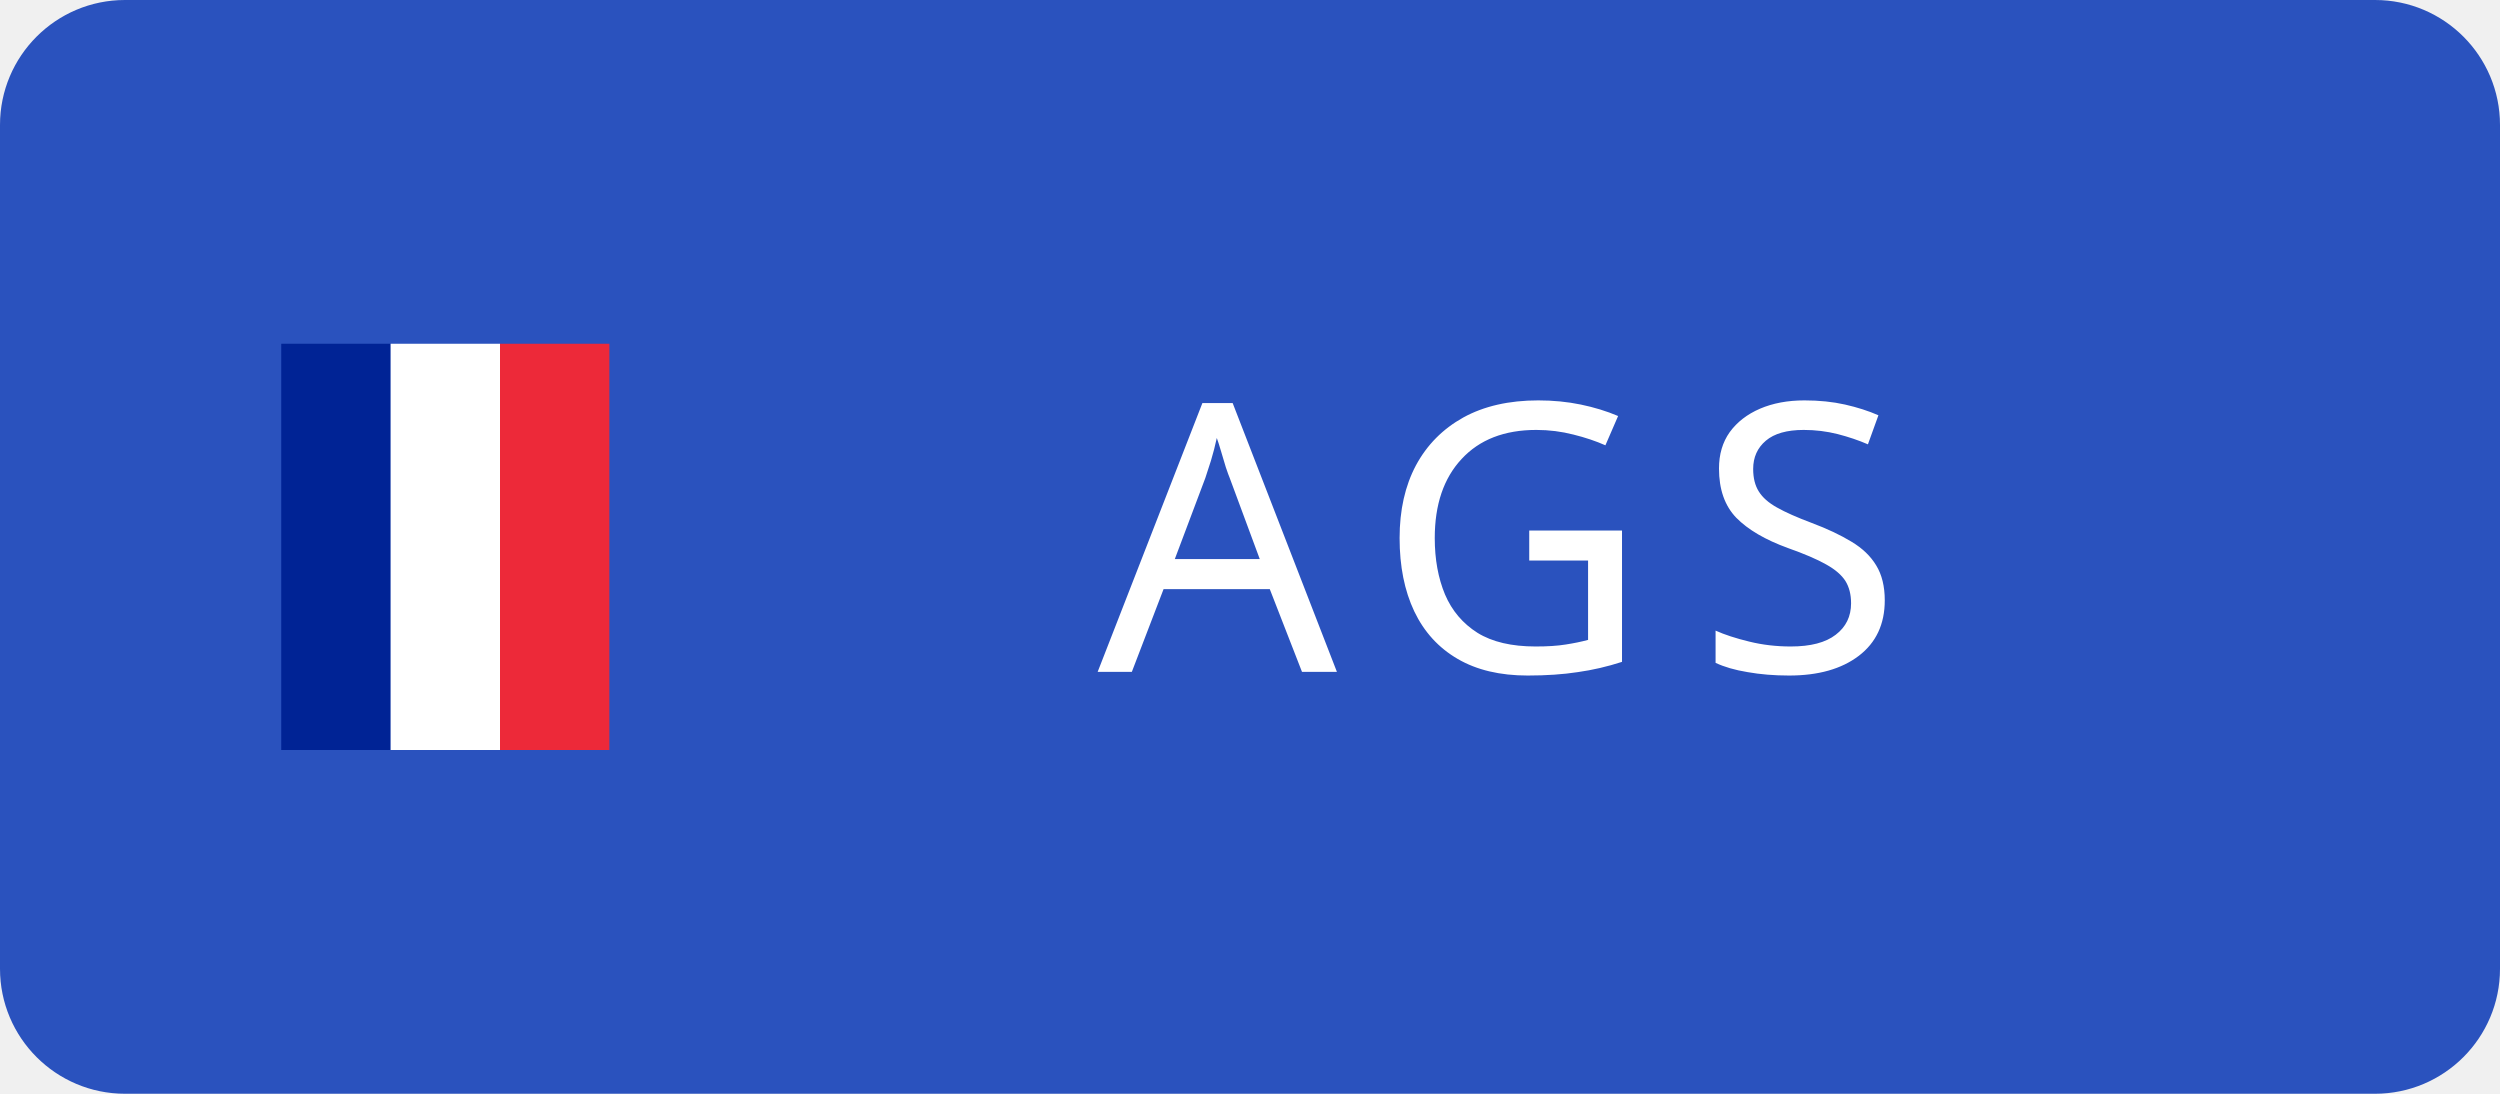
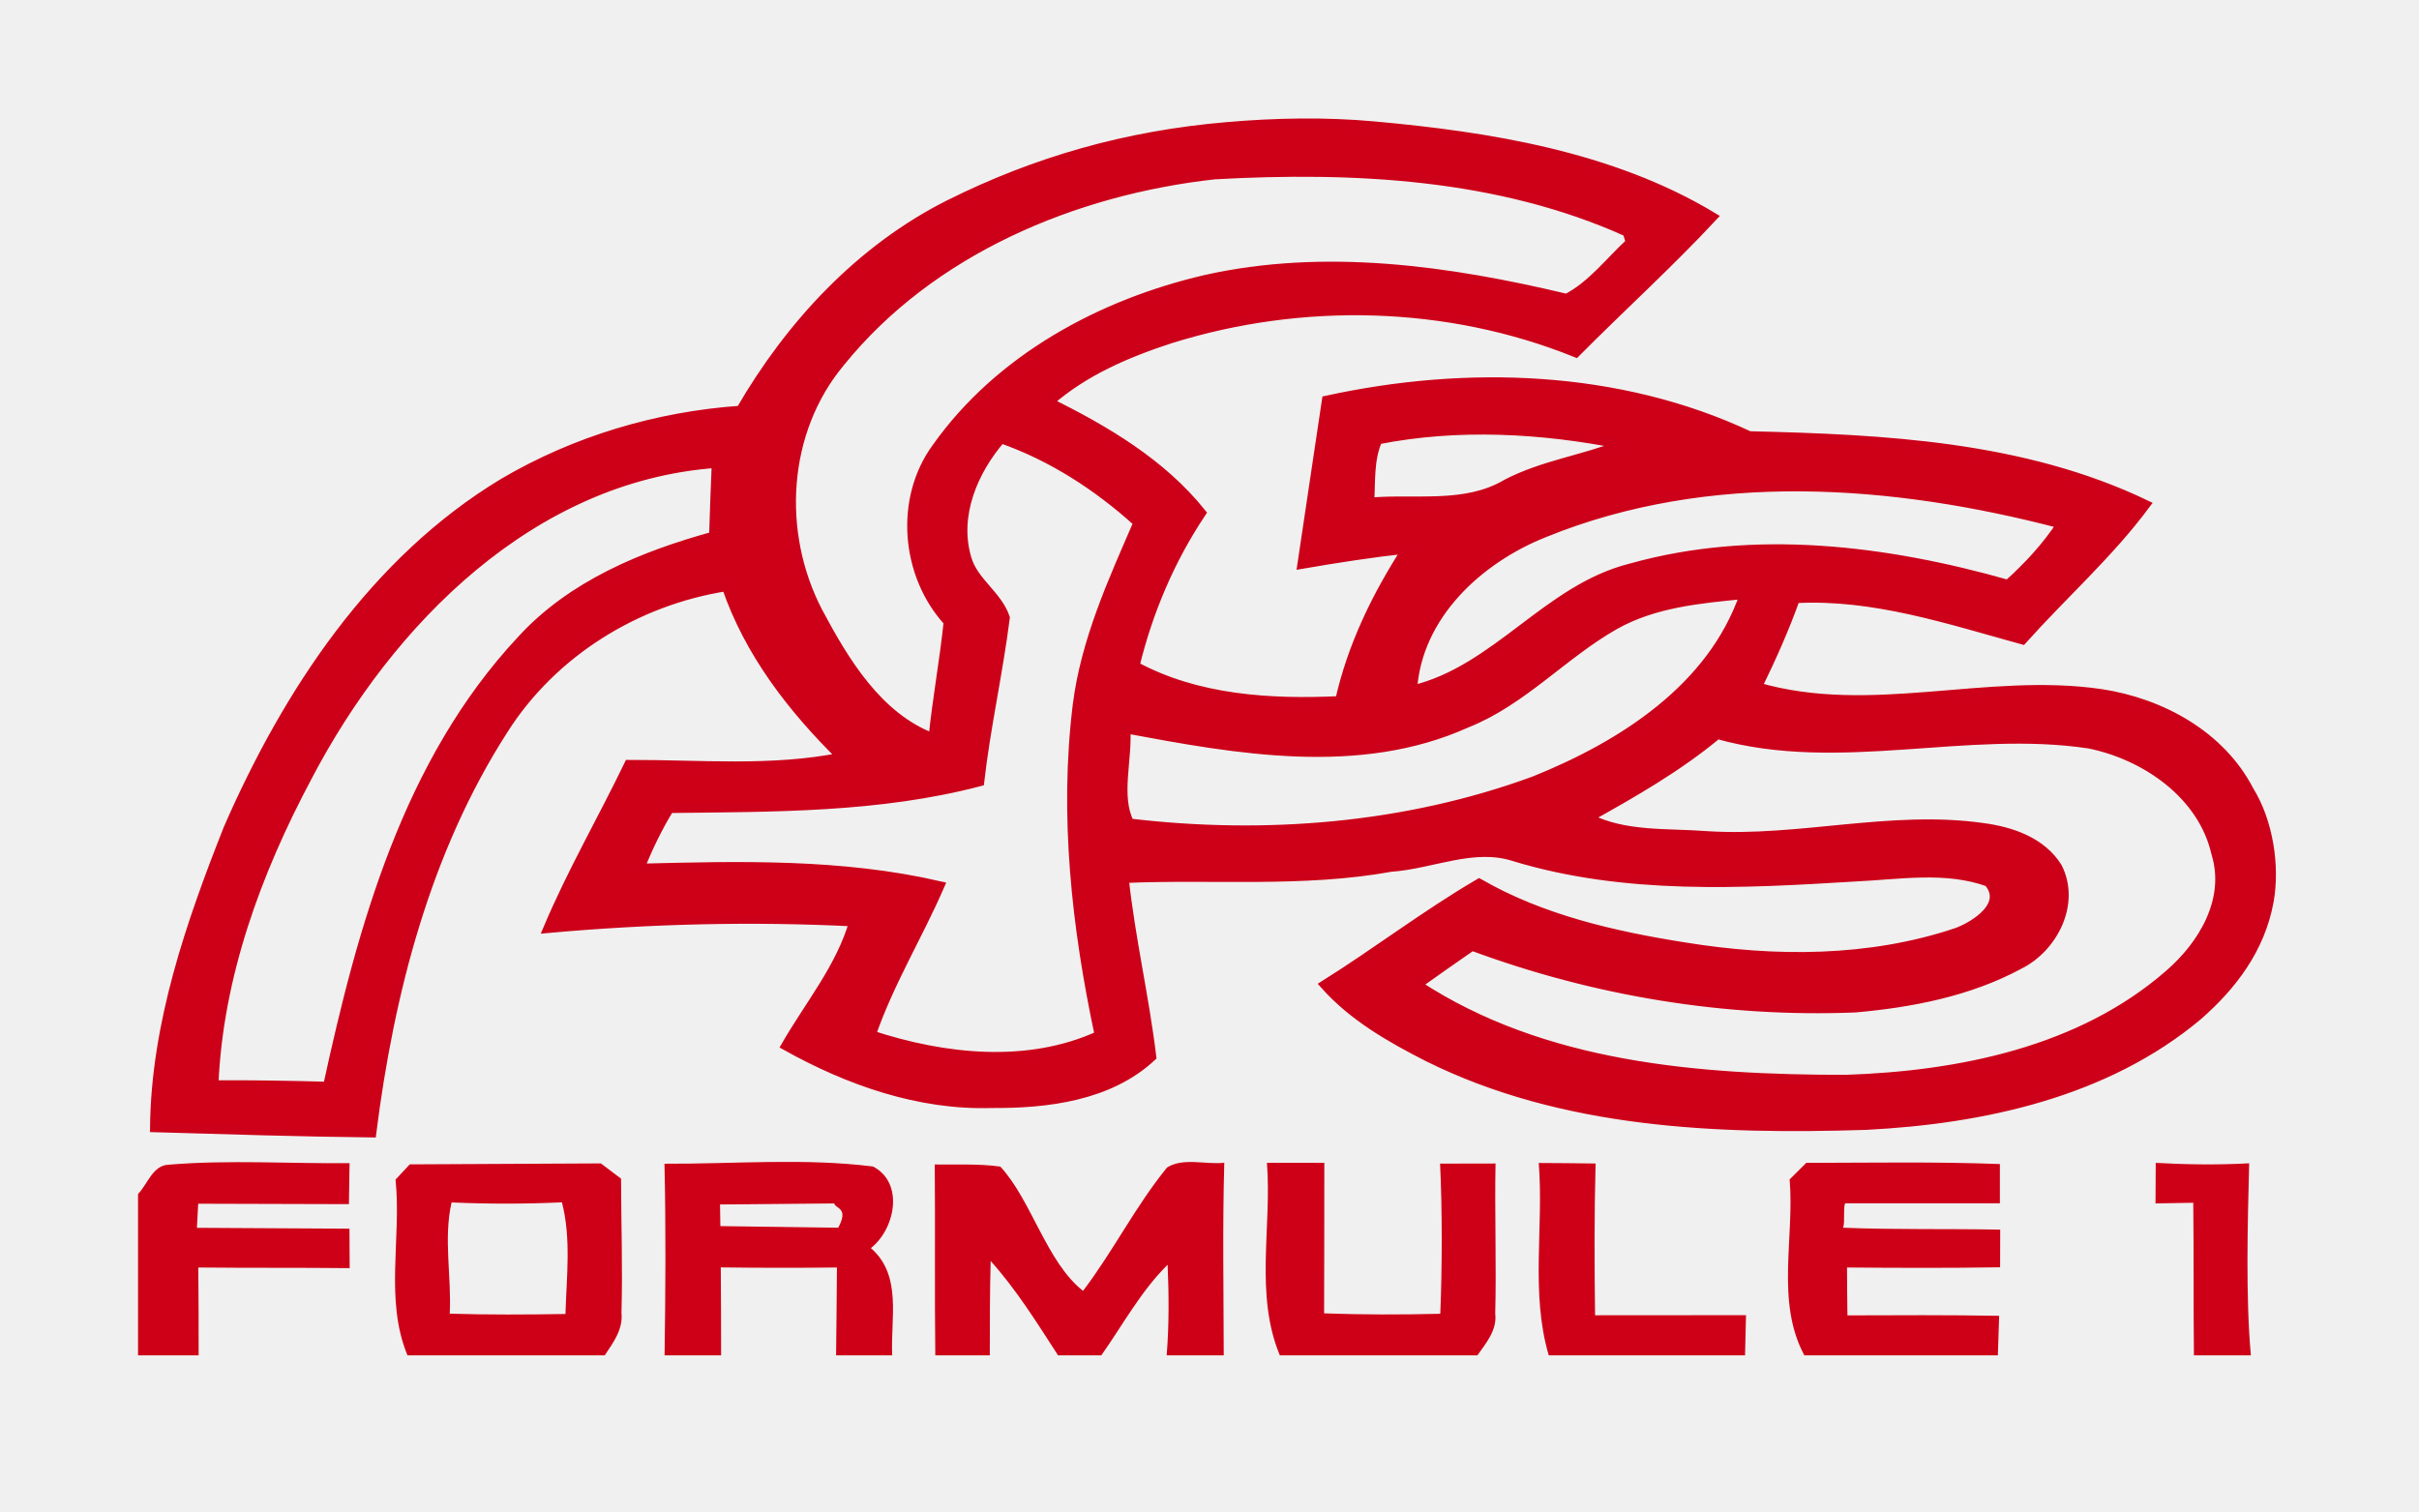
- <svg xmlns="http://www.w3.org/2000/svg" viewBox="0 0 160 70">
-   <rect width="160" height="70" rx="8" fill="#2A52BE" />
-   <rect x="18" y="22" width="7" height="26" fill="#002395" />
-   <rect x="25" y="22" width="7" height="26" fill="#ffffff" />
-   <rect x="32" y="22" width="7" height="26" fill="#ED2939" />
-   <text x="96" y="43" fill="#ffffff" font-family="Arial Black, Impact, sans-serif" font-size="24" letter-spacing="3" text-anchor="middle">AGS</text>
+ <svg xmlns="http://www.w3.org/2000/svg" clip-rule="evenodd" stroke-miterlimit="10" viewBox="0 0 226.77 141.73">
+   <defs />
+   <g>
+     <path d="M 89.01 19.15 C 97.09 15.12 105.54 12.69 114.96 11.88 C 119.57 11.48 124.21 11.39 128.83 11.81 C 139.53 12.78 151.03 14.60 160.56 20.34 C 156.45 24.75 151.98 28.80 147.73 33.08 C 135.71 28.23 122.06 27.92 109.73 31.77 C 105.65 33.10 101.59 34.83 98.34 37.71 C 103.64 40.33 108.88 43.42 112.63 48.09 C 109.71 52.46 107.64 57.34 106.40 62.44 C 112.25 65.61 119.08 66.00 125.59 65.70 C 126.74 60.58 129.03 55.87 131.87 51.48 C 128.58 51.84 125.31 52.35 122.05 52.91 C 122.80 47.78 123.60 42.66 124.35 37.53 C 137.44 34.67 151.72 35.10 163.99 40.86 C 176.55 41.16 189.61 41.78 201.15 47.31 C 197.75 51.90 193.42 55.74 189.60 60.00 C 182.65 58.09 175.62 55.73 168.31 56.13 C 167.30 58.97 166.07 61.71 164.75 64.41 C 175.35 67.50 186.26 63.46 196.98 65.04 C 202.60 65.90 208.17 68.93 210.85 74.11 C 212.70 77.09 213.30 81.27 212.72 84.51 C 211.90 88.99 209.26 92.43 206.04 95.25 C 197.42 102.47 185.91 104.96 174.93 105.52 C 161.06 105.96 146.53 105.42 133.86 99.12 C 130.34 97.33 126.83 95.32 124.18 92.34 C 129.07 89.27 133.67 85.74 138.66 82.82 C 144.54 86.20 151.26 87.74 157.91 88.79 C 166.36 90.16 175.25 90.18 183.43 87.43 C 185.20 86.78 188.22 84.82 186.39 82.71 C 182.38 81.27 178.05 82.04 173.91 82.23 C 163.28 82.88 152.33 83.48 142.00 80.35 C 138.16 79.08 134.26 81.05 130.39 81.32 C 122.13 82.81 113.72 82.01 105.39 82.37 C 105.99 87.99 107.30 93.51 107.97 99.09 C 103.99 102.80 98.17 103.51 92.95 103.47 C 86.14 103.68 79.53 101.34 73.66 98.06 C 75.86 94.24 78.79 90.74 80.03 86.44 C 70.48 85.96 60.89 86.20 51.36 87.06 C 53.59 81.79 56.46 76.83 58.95 71.68 C 65.59 71.66 72.33 72.31 78.89 70.99 C 74.27 66.45 70.21 61.21 68.09 55.01 C 59.64 56.33 51.80 61.18 47.20 68.44 C 39.95 79.73 36.52 93.04 34.85 106.23 C 28.06 106.15 21.28 105.94 14.49 105.74 C 14.59 96.02 17.84 86.64 21.38 77.69 C 26.94 64.96 35.07 52.58 47.19 45.27 C 53.93 41.30 61.63 39.01 69.42 38.47 C 74.08 30.44 80.64 23.35 89.01 19.15 M 78.79 33.96 C 73.36 40.45 72.84 49.99 76.70 57.38 C 79.18 62.04 82.30 67.23 87.47 69.19 C 87.84 65.55 88.51 61.95 88.89 58.31 C 84.88 53.94 84.25 46.80 87.79 41.97 C 93.69 33.64 103.20 28.49 112.99 26.21 C 124.21 23.69 135.84 25.35 146.86 27.98 C 149.21 26.78 150.90 24.51 152.84 22.73 C 152.76 22.49 152.62 22.01 152.54 21.77 C 140.49 16.33 126.88 15.67 113.86 16.39 C 100.68 17.85 87.27 23.47 78.79 33.96 M 129.17 41.24 C 128.35 43.07 128.52 45.14 128.40 47.09 C 132.69 46.70 137.34 47.67 141.24 45.36 C 144.63 43.59 148.46 43.09 151.99 41.68 C 144.52 40.19 136.65 39.76 129.17 41.24 M 90.64 52.35 C 91.26 54.56 93.53 55.80 94.24 57.92 C 93.59 63.07 92.43 68.15 91.84 73.30 C 82.35 75.79 72.49 75.69 62.76 75.81 C 61.67 77.59 60.76 79.47 59.99 81.41 C 69.38 81.17 78.90 80.93 88.11 83.06 C 86.06 87.77 83.35 92.18 81.68 97.04 C 88.49 99.28 96.37 100.15 103.05 97.08 C 100.89 86.94 99.72 76.45 100.99 66.11 C 101.75 60.07 104.29 54.53 106.68 49.01 C 102.95 45.62 98.62 42.81 93.85 41.14 C 91.24 44.15 89.45 48.36 90.64 52.35 M 28.81 72.87 C 24.06 81.79 20.48 91.53 20.05 101.72 C 23.60 101.70 27.15 101.76 30.71 101.86 C 33.95 86.96 38.19 71.46 48.86 60.03 C 53.59 54.84 60.27 52.09 66.90 50.27 C 66.97 48.00 67.05 45.73 67.15 43.45 C 49.85 44.68 36.45 58.24 28.81 72.87 M 144.82 49.95 C 138.64 52.39 132.85 57.70 132.42 64.70 C 140.30 62.82 145.05 55.22 152.88 53.26 C 164.44 50.01 176.84 51.56 188.24 54.80 C 190.12 53.12 191.84 51.26 193.23 49.14 C 177.48 45.00 160.21 43.70 144.82 49.95 M 151.36 58.62 C 146.52 61.37 142.72 65.74 137.48 67.82 C 127.40 72.36 115.99 70.29 105.54 68.34 C 105.74 71.20 104.61 74.70 105.90 77.18 C 118.59 78.68 131.78 77.64 143.83 73.21 C 152.06 69.90 160.50 64.54 163.52 55.74 C 159.38 56.14 155.06 56.53 151.36 58.62 M 148.90 76.69 C 152.30 78.44 156.30 78.07 160.01 78.36 C 168.67 78.91 177.26 76.37 185.90 77.60 C 188.55 77.95 191.40 78.92 192.89 81.32 C 194.61 84.71 192.51 88.86 189.29 90.46 C 184.58 93.00 179.20 94.04 173.92 94.51 C 161.71 95.00 149.46 92.97 138.00 88.72 C 136.28 89.91 134.56 91.12 132.86 92.33 C 144.65 100.09 159.27 101.20 173.00 101.21 C 183.67 100.86 195.05 98.58 203.32 91.37 C 206.52 88.61 209.07 84.36 207.73 80.01 C 206.48 74.51 201.13 70.83 195.85 69.76 C 184.29 68.02 172.42 72.08 161.00 68.87 C 157.29 71.95 153.10 74.35 148.90 76.69 " fill-rule="non-zero" fill="#CE0018" stroke="#CC0019" stroke-width="0.85" />
+     <path d="M 12.94 111.96 C 13.84 111.04 14.32 109.25 15.82 109.21 C 21.46 108.74 27.12 109.12 32.77 109.07 C 32.75 110.35 32.73 111.63 32.71 112.91 L 18.58 112.87 L 18.46 115.13 L 32.76 115.21 C 32.76 116.44 32.77 117.68 32.78 118.91 C 28.05 118.86 23.32 118.90 18.59 118.85 C 18.62 121.59 18.62 124.34 18.62 127.09 L 12.94 127.09 L 12.94 111.96 " fill-rule="non-zero" fill="#CE0018" />
+     <path d="M 62.29 109.12 C 68.80 109.15 75.38 108.57 81.84 109.38 C 84.78 110.90 83.93 115.23 81.64 117.03 C 84.60 119.59 83.47 123.67 83.64 127.09 L 78.38 127.09 C 78.42 124.34 78.43 121.60 78.46 118.85 C 74.82 118.89 71.19 118.89 67.57 118.84 C 67.59 121.59 67.60 124.34 67.60 127.09 L 62.30 127.09 C 62.39 121.10 62.43 115.11 62.29 109.12 M 78.58 115.12 C 79.60 113.22 78.33 113.37 78.20 112.84 L 67.50 112.94 L 67.53 114.97 " fill-rule="non-zero" fill="#CE0018" />
+     <path d="M 109.41 109.47 C 110.94 108.52 113.02 109.22 114.77 109.03 C 114.60 115.05 114.71 121.07 114.72 127.09 L 109.37 127.09 C 109.60 124.26 109.58 121.42 109.46 118.59 C 106.94 121.08 105.27 124.22 103.24 127.09 L 99.19 127.09 C 97.22 124.05 95.30 120.95 92.87 118.24 C 92.79 121.19 92.79 124.14 92.79 127.09 L 87.68 127.09 C 87.61 121.54 87.68 114.74 87.63 109.19 C 89.68 109.23 91.74 109.10 93.78 109.39 C 96.71 112.57 98.11 118.35 101.53 121.04 C 104.36 117.32 106.45 113.09 109.41 109.47 " fill-rule="non-zero" fill="#CE0018" />
+     <path d="M 118.77 109.04 C 120.56 109.03 122.36 109.04 124.15 109.04 C 124.14 113.74 124.15 118.44 124.13 123.15 C 127.76 123.28 131.39 123.28 135.02 123.19 C 135.20 118.95 135.21 113.34 135.00 109.11 C 136.73 109.11 138.46 109.11 140.20 109.10 C 140.11 113.33 140.29 118.93 140.17 123.16 C 140.36 124.71 139.33 125.91 138.50 127.09 L 119.98 127.09 C 117.60 121.38 119.24 115.03 118.77 109.04 " fill-rule="non-zero" fill="#CE0018" />
+     <path d="M 144.25 109.05 C 146.03 109.06 147.80 109.07 149.58 109.10 C 149.45 113.84 149.47 118.58 149.53 123.33 C 154.25 123.32 158.97 123.33 163.68 123.32 C 163.65 124.58 163.62 125.83 163.59 127.09 L 145.19 127.09 C 143.46 121.23 144.73 115.05 144.25 109.05 " fill-rule="non-zero" fill="#CE0018" />
+     <path d="M 169.33 109.04 C 175.38 109.03 181.43 108.92 187.48 109.15 C 187.48 110.37 187.48 111.60 187.48 112.83 L 172.97 112.83 C 172.77 113.31 172.98 114.64 172.78 115.12 C 177.72 115.32 182.56 115.20 187.51 115.30 C 187.50 116.48 187.50 117.65 187.50 118.83 C 182.72 118.91 177.93 118.89 173.15 118.85 C 173.15 120.35 173.17 121.84 173.19 123.34 C 177.93 123.32 182.67 123.30 187.41 123.38 C 187.37 124.61 187.33 125.85 187.29 127.09 L 169.15 127.09 C 166.44 122.04 168.24 116.06 167.77 110.59 L 169.33 109.04 " fill-rule="non-zero" fill="#CE0018" />
+     <path d="M 38.41 109.18 L 56.33 109.09 L 58.22 110.52 C 58.23 114.72 58.38 118.92 58.26 123.11 C 58.42 124.65 57.49 125.89 56.69 127.09 L 38.20 127.09 C 36.04 121.88 37.65 116.08 37.08 110.61 M 42.33 112.75 C 41.56 116.18 42.34 119.70 42.16 123.18 C 45.77 123.29 49.39 123.27 53.01 123.21 C 53.11 119.73 53.56 116.17 52.68 112.74 C 49.23 112.90 45.78 112.90 42.33 112.75 " fill-rule="non-zero" fill="#CE0018" />
+     <path d="M 202.09 109.04 C 205.00 109.20 207.93 109.24 210.85 109.08 C 210.71 114.58 210.51 121.60 211.01 127.09 L 205.67 127.09 C 205.62 122.32 205.66 117.55 205.61 112.78 C 204.73 112.80 202.96 112.83 202.07 112.84 L 202.09 109.04 " fill-rule="non-zero" fill="#CE0018" />
+   </g>
</svg>
